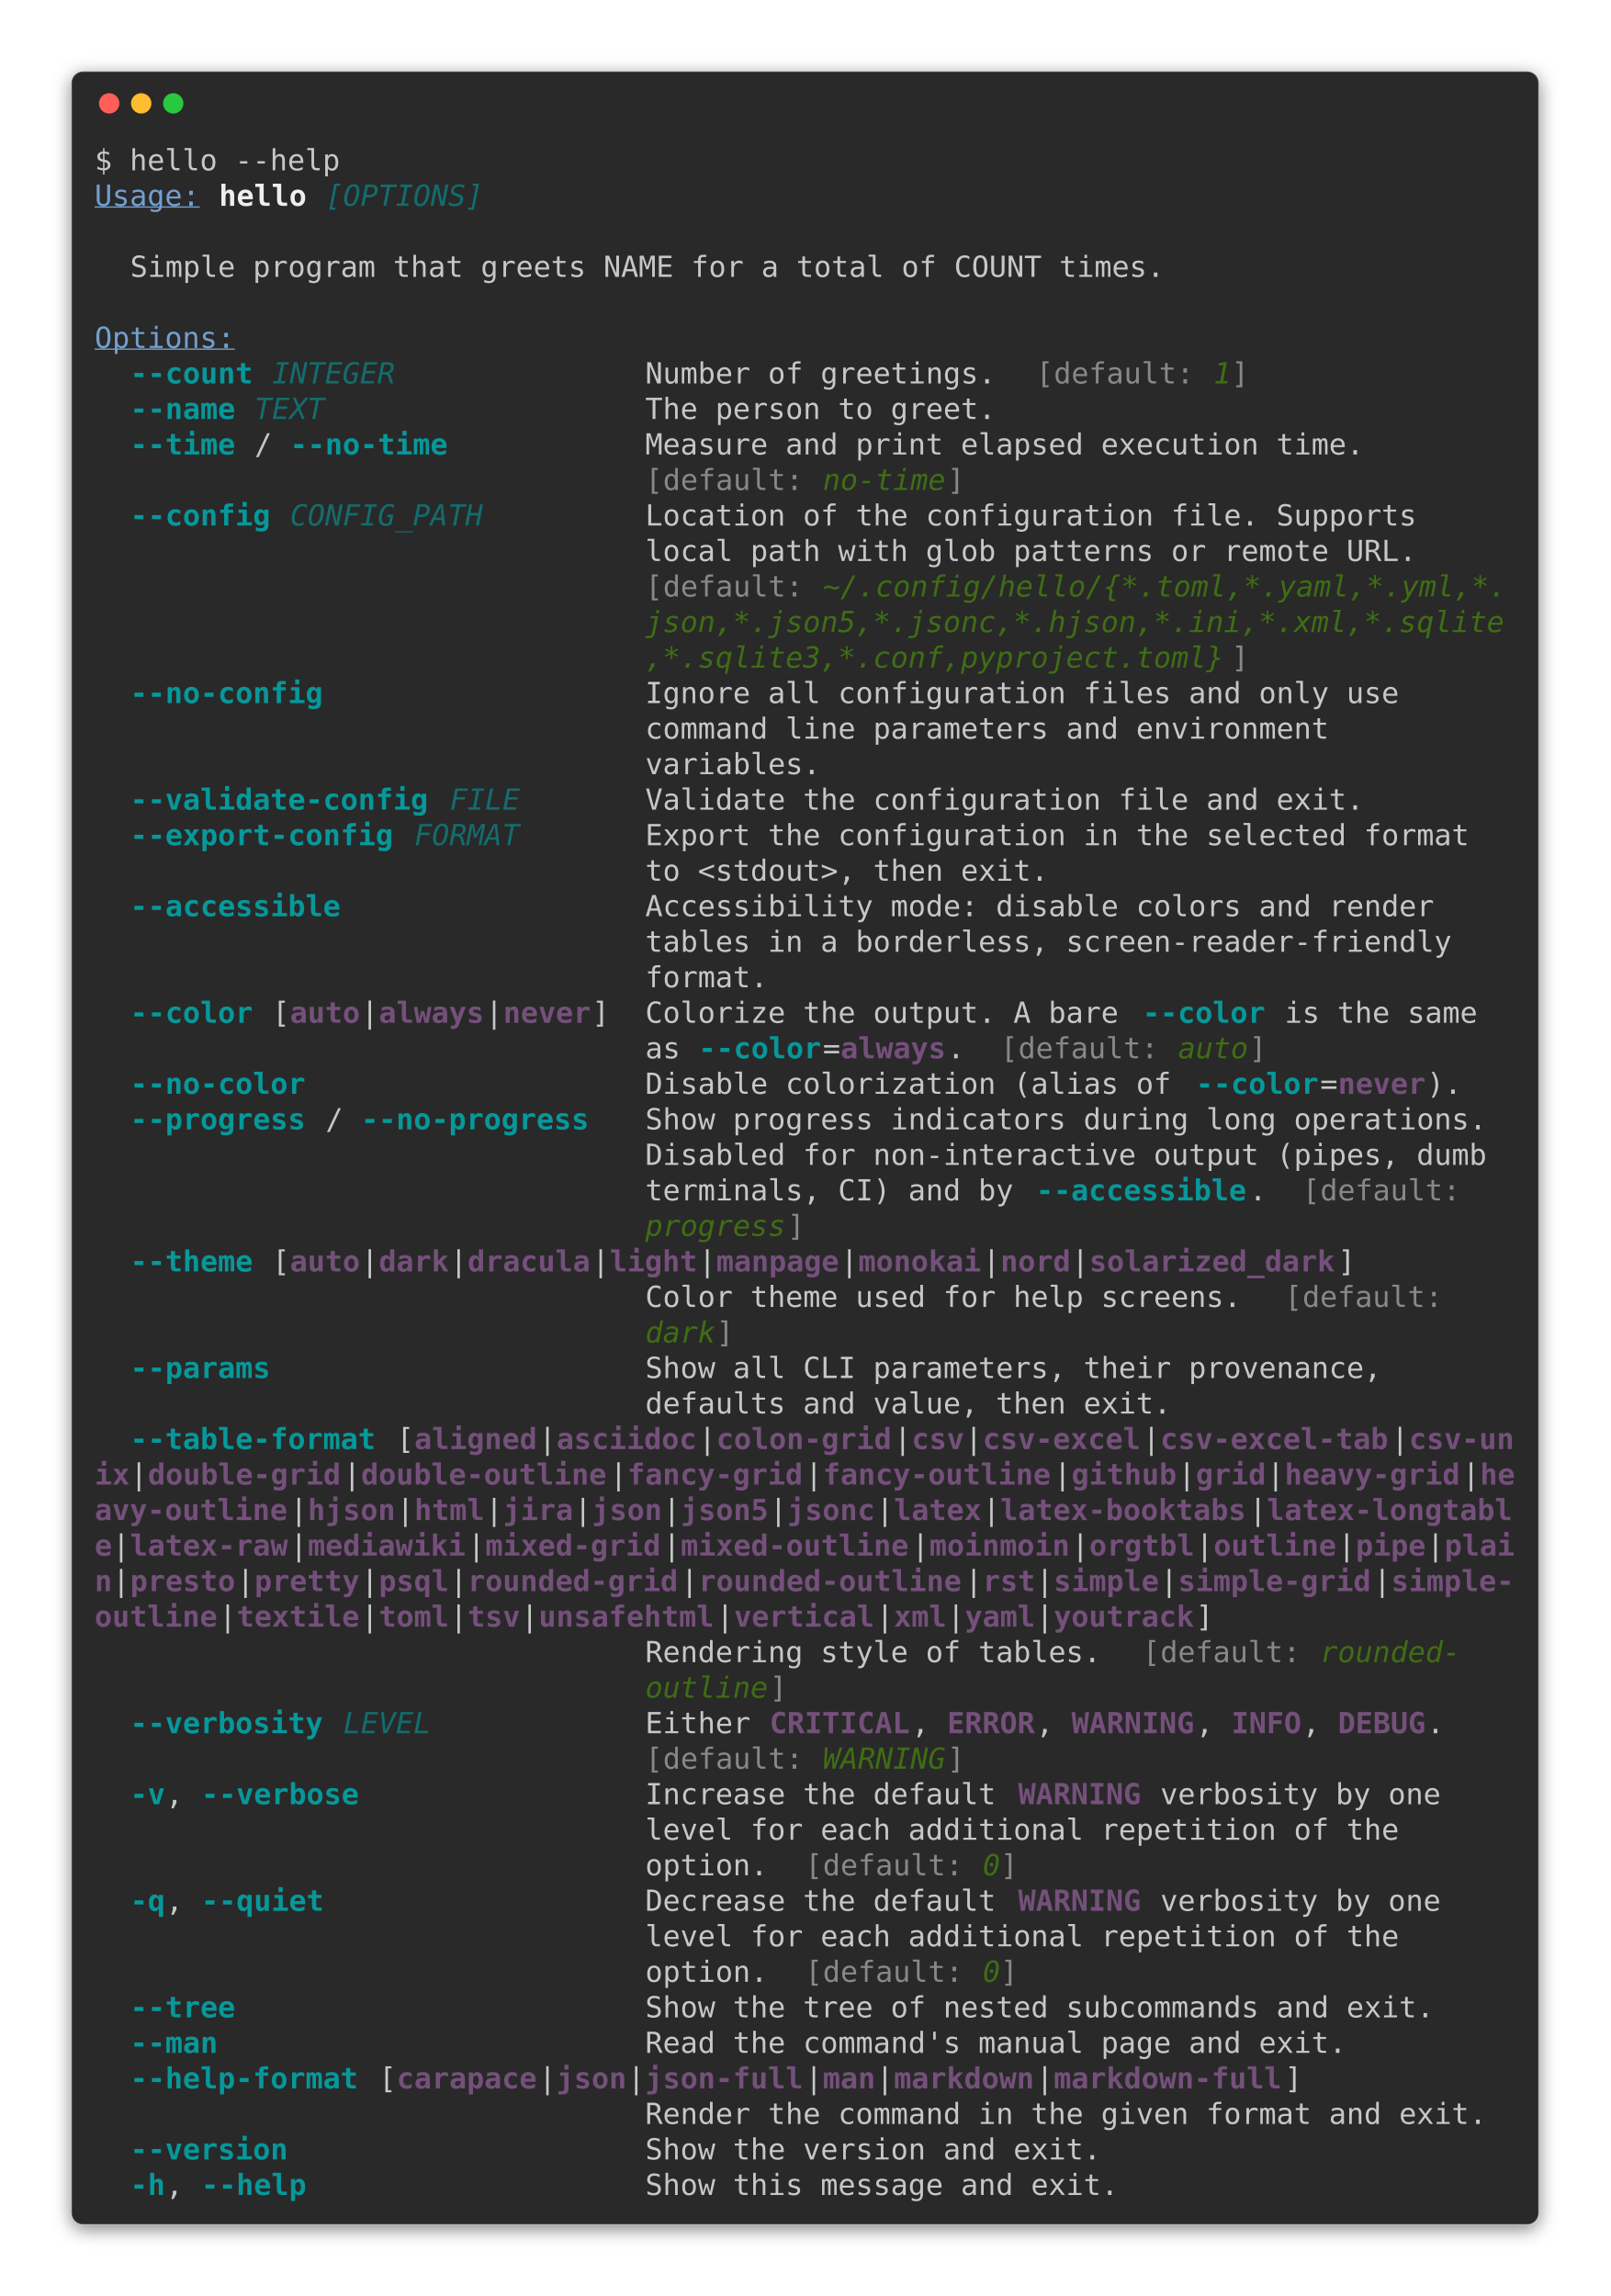
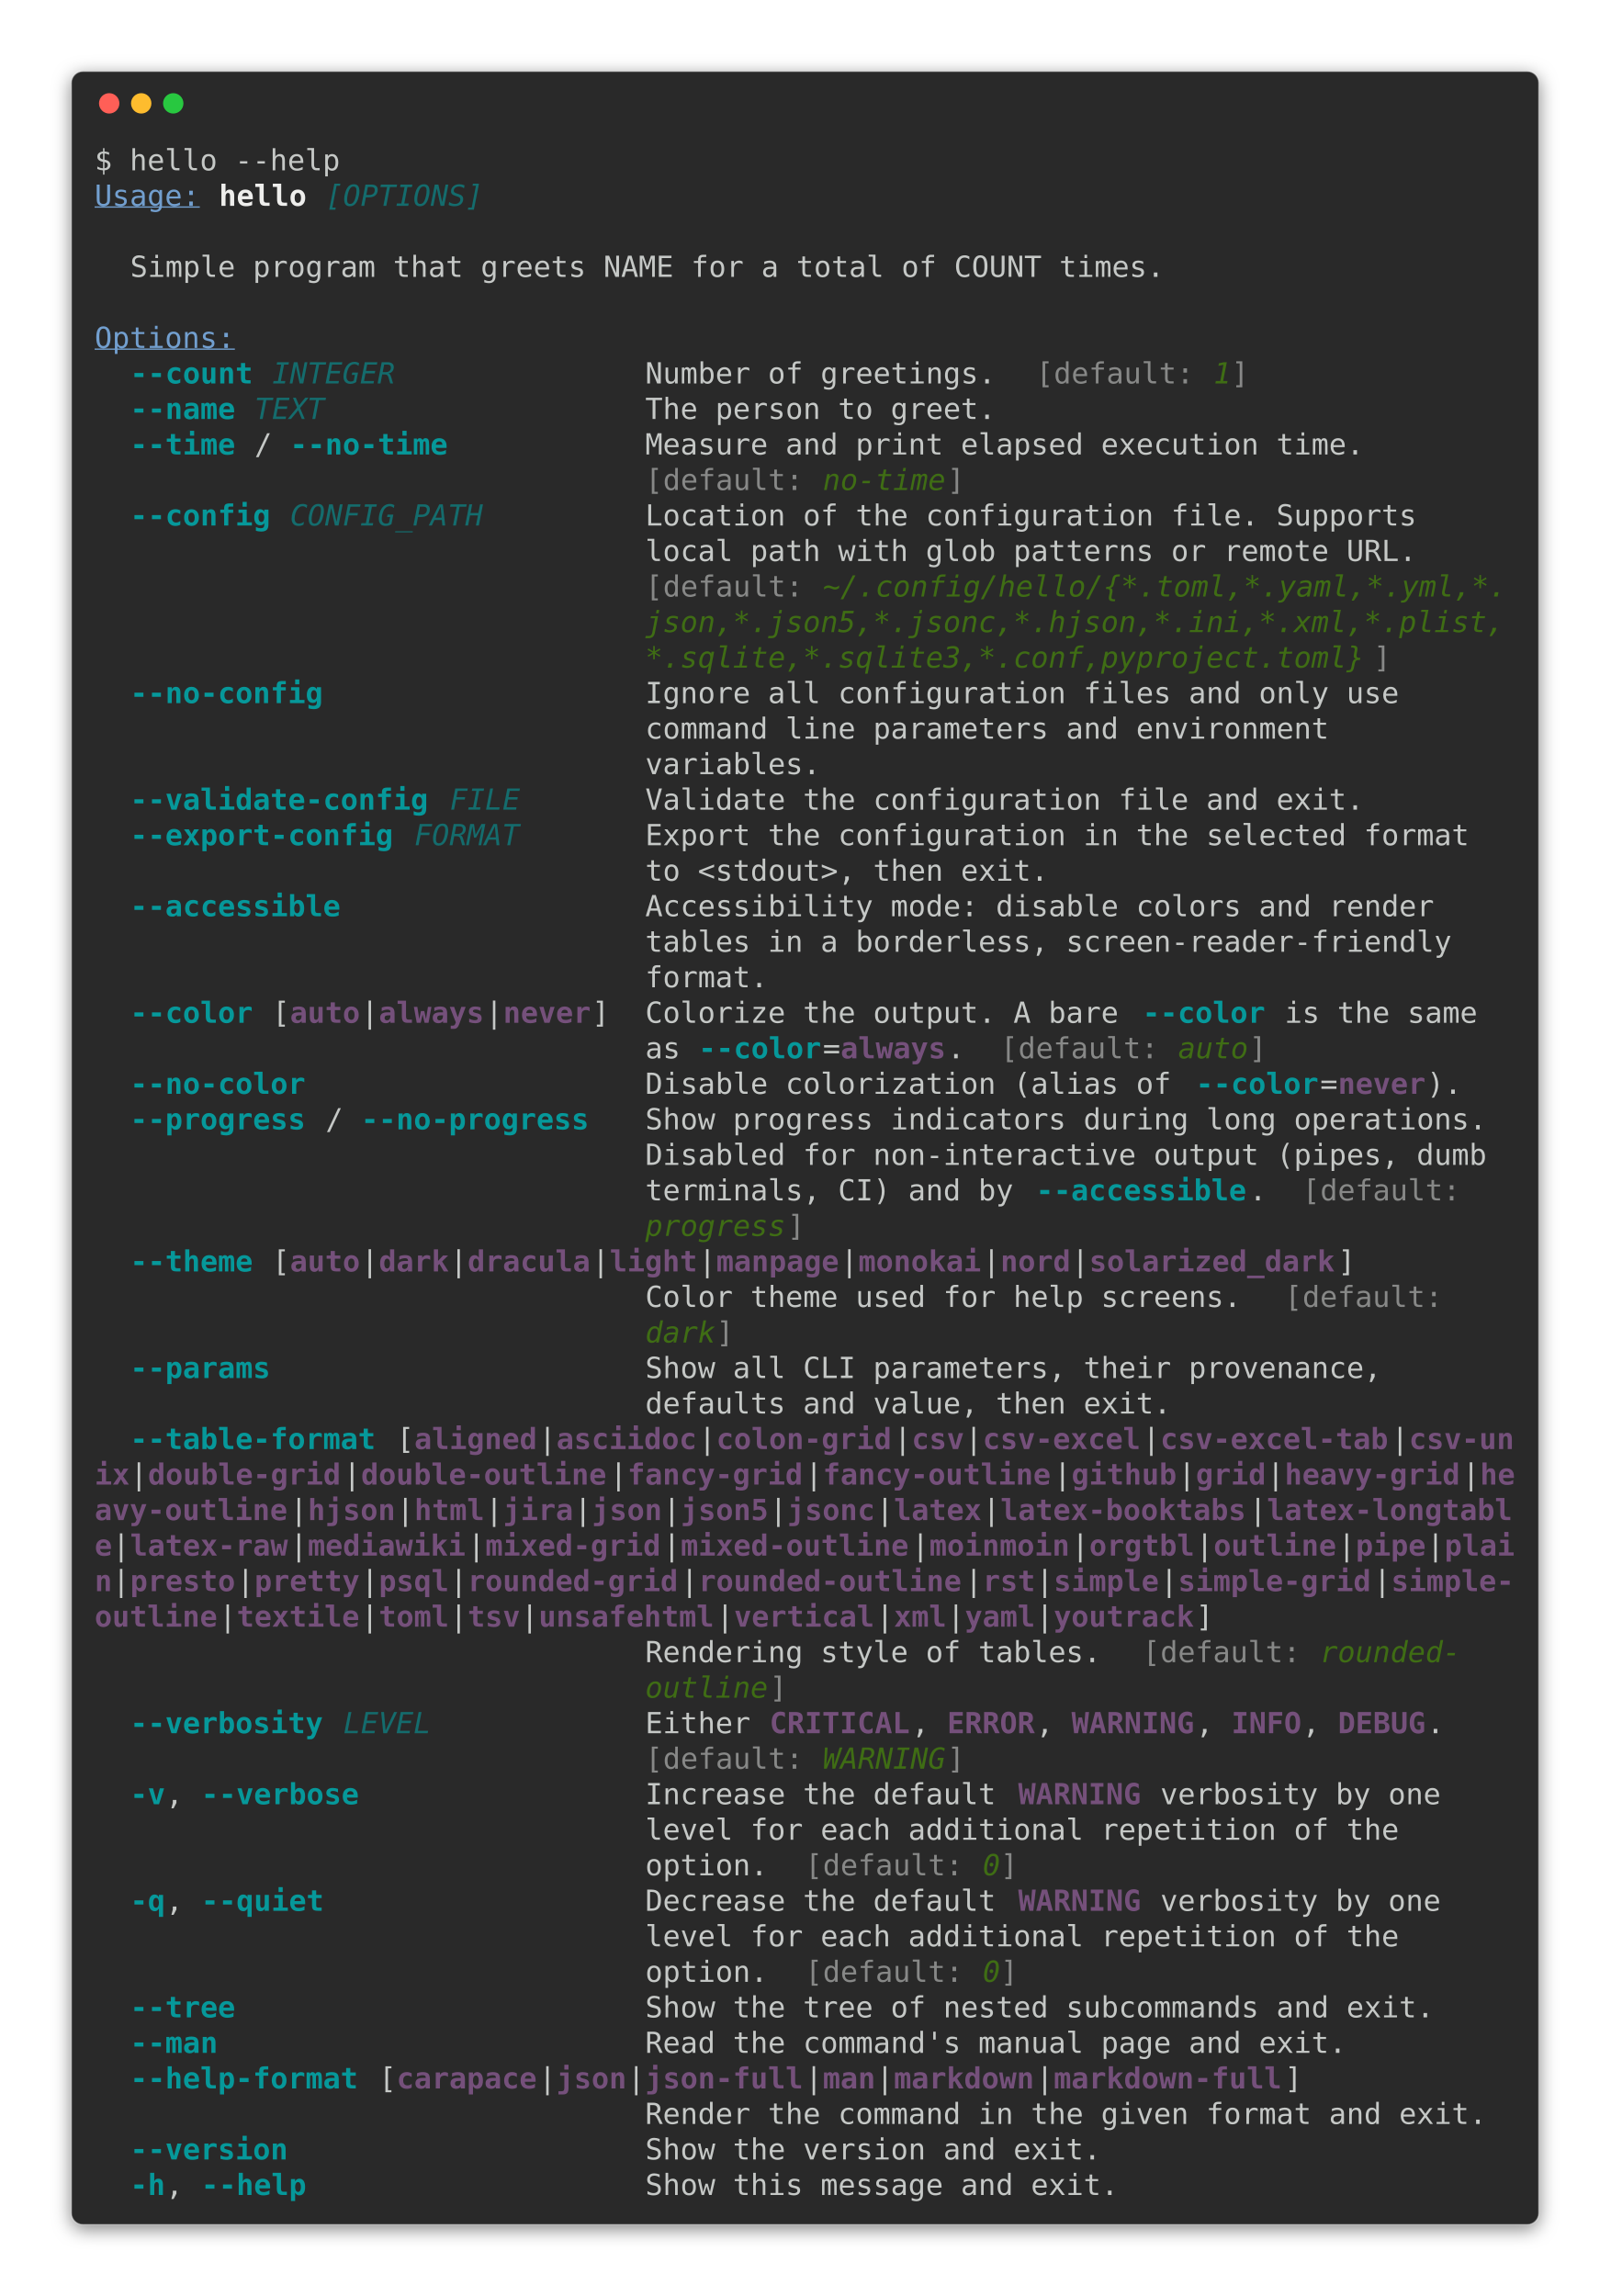
<svg xmlns="http://www.w3.org/2000/svg" viewBox="0 0 1106 1577.2">
  <style>
    .hello-click-extra-screen-matrix {
        font-family: 'Fira Code', 'Cascadia Code', Menlo, Consolas, monospace;
        font-size: 20px;
        line-height: 24.4px;
        font-variant-east-asian: full-width;
    }
    .hello-click-extra-screen-title {
        font-size: 18px;
        font-weight: bold;
        font-family: 'Fira Code', 'Cascadia Code', Menlo, Consolas, monospace;
    }
    .hello-click-extra-screen-r1 { fill: #c5c8c6 }
    .hello-click-extra-screen-r2 { fill: #729fcf;text-decoration: underline }
    .hello-click-extra-screen-r3 { fill: #eeeeec;font-weight: bold }
    .hello-click-extra-screen-r4 { fill: #146c6d;font-style: italic }
    .hello-click-extra-screen-r5 { fill: #06989a;font-weight: bold }
    .hello-click-extra-screen-r6 { fill: #878887 }
    .hello-click-extra-screen-r7 { fill: #3f6d14;font-style: italic }
    .hello-click-extra-screen-r8 { fill: #75507b;font-weight: bold }
</style>
  <defs>
    <clipPath id="hello-click-extra-screen-clip">
      <rect x="65" y="97" width="976" height="1415.2" />
    </clipPath>
    <filter id="hello-click-extra-screen-shadow" x="-50%" y="-50%" width="200%" height="200%">
      <feGaussianBlur in="SourceAlpha" stdDeviation="6" />
      <feOffset dx="0" dy="3" result="cast" />
      <feFlood flood-color="rgba(0,0,0,0.5)" />
      <feComposite in2="cast" operator="in" result="shadow" />
      <feComposite in="shadow" in2="SourceAlpha" operator="out" />
    </filter>
  </defs>
  <rect filter="url(#hello-click-extra-screen-shadow)" x="49" y="49" width="1008" height="1479.2" rx="8" />
  <rect fill="#292929" stroke="rgba(255,255,255,0.35)" stroke-width="1" x="49" y="49" width="1008" height="1479.2" rx="8" />
  <g transform="translate(49, 49)">
    <g transform="translate(26,22)">
      <circle cx="0" cy="0" r="7" fill="#ff5f57" />
      <circle cx="22" cy="0" r="7" fill="#febc2e" />
      <circle cx="44" cy="0" r="7" fill="#28c840" />
    </g>
  </g>
  <g clip-path="url(#hello-click-extra-screen-clip)">
    <g transform="translate(65, 97)">
      <g class="hello-click-extra-screen-matrix" font-family="monospace" font-size="20" fill="#c5c8c6">
        <text class="hello-click-extra-screen-r1" x="0" textLength="170.8" y="20">$ hello --help</text>
        <text class="hello-click-extra-screen-r2" x="0" textLength="73.2" y="44.4">Usage:</text>
        <text class="hello-click-extra-screen-r3" x="85.4" textLength="61" y="44.4">hello</text>
        <text class="hello-click-extra-screen-r4" x="158.6" textLength="109.8" y="44.4">[OPTIONS]</text>
        <text class="hello-click-extra-screen-r1" x="24.4" textLength="719.8" y="93.2">Simple program that greets NAME for a total of COUNT times.</text>
        <text class="hello-click-extra-screen-r2" x="0" textLength="97.6" y="142">Options:</text>
        <text class="hello-click-extra-screen-r5" x="24.4" textLength="85.4" y="166.4">--count</text>
        <text class="hello-click-extra-screen-r4" x="122" textLength="85.4" y="166.4">INTEGER</text>
        <text class="hello-click-extra-screen-r1" x="378.2" textLength="244" y="166.4">Number of greetings.</text>
        <text class="hello-click-extra-screen-r6" x="646.6" textLength="12.2" y="166.4">[</text>
        <text class="hello-click-extra-screen-r6" x="658.8" textLength="97.6" y="166.4">default:</text>
        <text class="hello-click-extra-screen-r7" x="768.6" textLength="12.2" y="166.4">1</text>
        <text class="hello-click-extra-screen-r6" x="780.8" textLength="12.2" y="166.4">]</text>
        <text class="hello-click-extra-screen-r5" x="24.4" textLength="73.2" y="190.8">--name</text>
        <text class="hello-click-extra-screen-r4" x="109.8" textLength="48.8" y="190.8">TEXT</text>
        <text class="hello-click-extra-screen-r1" x="378.2" textLength="244" y="190.8">The person to greet.</text>
        <text class="hello-click-extra-screen-r5" x="24.4" textLength="73.2" y="215.2">--time</text>
        <text class="hello-click-extra-screen-r1" x="109.8" textLength="12.2" y="215.2">/</text>
        <text class="hello-click-extra-screen-r5" x="134.2" textLength="109.8" y="215.2">--no-time</text>
        <text class="hello-click-extra-screen-r1" x="378.2" textLength="500.2" y="215.2">Measure and print elapsed execution time.</text>
        <text class="hello-click-extra-screen-r6" x="378.2" textLength="12.2" y="239.6">[</text>
        <text class="hello-click-extra-screen-r6" x="390.4" textLength="97.6" y="239.6">default:</text>
        <text class="hello-click-extra-screen-r7" x="500.2" textLength="85.4" y="239.6">no-time</text>
        <text class="hello-click-extra-screen-r6" x="585.6" textLength="12.2" y="239.6">]</text>
        <text class="hello-click-extra-screen-r5" x="24.4" textLength="97.6" y="264">--config</text>
        <text class="hello-click-extra-screen-r4" x="134.2" textLength="134.2" y="264">CONFIG_PATH</text>
        <text class="hello-click-extra-screen-r1" x="378.2" textLength="536.8" y="264">Location of the configuration file. Supports</text>
        <text class="hello-click-extra-screen-r1" x="378.2" textLength="536.8" y="288.4">local path with glob patterns or remote URL.</text>
        <text class="hello-click-extra-screen-r6" x="378.2" textLength="12.2" y="312.8">[</text>
        <text class="hello-click-extra-screen-r6" x="390.4" textLength="97.6" y="312.8">default:</text>
        <text class="hello-click-extra-screen-r7" x="500.2" textLength="475.8" y="312.8">~/.config/hello/{*.toml,*.yaml,*.yml,*.</text>
-         <text class="hello-click-extra-screen-r7" x="378.2" textLength="597.8" y="337.2">json,*.json5,*.jsonc,*.hjson,*.ini,*.xml,*.sqlite</text>
-         <text class="hello-click-extra-screen-r7" x="378.2" textLength="402.6" y="361.6">,*.sqlite3,*.conf,pyproject.toml}</text>
-         <text class="hello-click-extra-screen-r6" x="780.8" textLength="12.2" y="361.6">]</text>
+         <text class="hello-click-extra-screen-r7" x="378.2" textLength="597.8" y="337.2">json,*.json5,*.jsonc,*.hjson,*.ini,*.xml,*.plist,</text>
+         <text class="hello-click-extra-screen-r7" x="378.2" textLength="500.2" y="361.6">*.sqlite,*.sqlite3,*.conf,pyproject.toml}</text>
+         <text class="hello-click-extra-screen-r6" x="878.4" textLength="12.2" y="361.6">]</text>
        <text class="hello-click-extra-screen-r5" x="24.4" textLength="134.2" y="386">--no-config</text>
        <text class="hello-click-extra-screen-r1" x="378.2" textLength="524.6" y="386">Ignore all configuration files and only use</text>
        <text class="hello-click-extra-screen-r1" x="378.2" textLength="475.8" y="410.4">command line parameters and environment</text>
        <text class="hello-click-extra-screen-r1" x="378.2" textLength="122" y="434.8">variables.</text>
        <text class="hello-click-extra-screen-r5" x="24.4" textLength="207.4" y="459.2">--validate-config</text>
        <text class="hello-click-extra-screen-r4" x="244" textLength="48.8" y="459.2">FILE</text>
        <text class="hello-click-extra-screen-r1" x="378.2" textLength="500.2" y="459.2">Validate the configuration file and exit.</text>
        <text class="hello-click-extra-screen-r5" x="24.4" textLength="183" y="483.6">--export-config</text>
        <text class="hello-click-extra-screen-r4" x="219.6" textLength="73.2" y="483.6">FORMAT</text>
        <text class="hello-click-extra-screen-r1" x="378.2" textLength="573.4" y="483.6">Export the configuration in the selected format</text>
        <text class="hello-click-extra-screen-r1" x="378.2" textLength="280.6" y="508">to &lt;stdout&gt;, then exit.</text>
        <text class="hello-click-extra-screen-r5" x="24.4" textLength="146.4" y="532.4">--accessible</text>
        <text class="hello-click-extra-screen-r1" x="378.2" textLength="549" y="532.4">Accessibility mode: disable colors and render</text>
        <text class="hello-click-extra-screen-r1" x="378.2" textLength="561.2" y="556.8">tables in a borderless, screen-reader-friendly</text>
        <text class="hello-click-extra-screen-r1" x="378.2" textLength="85.4" y="581.2">format.</text>
        <text class="hello-click-extra-screen-r5" x="24.4" textLength="85.4" y="605.6">--color</text>
        <text class="hello-click-extra-screen-r1" x="122" textLength="12.2" y="605.6">[</text>
        <text class="hello-click-extra-screen-r8" x="134.2" textLength="48.8" y="605.6">auto</text>
        <text class="hello-click-extra-screen-r1" x="183" textLength="12.2" y="605.6">|</text>
        <text class="hello-click-extra-screen-r8" x="195.2" textLength="73.2" y="605.6">always</text>
        <text class="hello-click-extra-screen-r1" x="268.4" textLength="12.2" y="605.6">|</text>
        <text class="hello-click-extra-screen-r8" x="280.6" textLength="61" y="605.6">never</text>
        <text class="hello-click-extra-screen-r1" x="341.6" textLength="12.2" y="605.6">]</text>
        <text class="hello-click-extra-screen-r1" x="378.2" textLength="329.4" y="605.6">Colorize the output. A bare</text>
        <text class="hello-click-extra-screen-r5" x="719.8" textLength="85.4" y="605.6">--color</text>
        <text class="hello-click-extra-screen-r1" x="817.4" textLength="134.2" y="605.6">is the same</text>
        <text class="hello-click-extra-screen-r1" x="378.2" textLength="24.4" y="630">as</text>
        <text class="hello-click-extra-screen-r5" x="414.8" textLength="85.4" y="630">--color</text>
        <text class="hello-click-extra-screen-r1" x="500.2" textLength="12.2" y="630">=</text>
        <text class="hello-click-extra-screen-r8" x="512.4" textLength="73.2" y="630">always</text>
        <text class="hello-click-extra-screen-r1" x="585.6" textLength="12.2" y="630">.</text>
        <text class="hello-click-extra-screen-r6" x="622.2" textLength="12.2" y="630">[</text>
        <text class="hello-click-extra-screen-r6" x="634.4" textLength="97.6" y="630">default:</text>
        <text class="hello-click-extra-screen-r7" x="744.2" textLength="48.8" y="630">auto</text>
        <text class="hello-click-extra-screen-r6" x="793" textLength="12.2" y="630">]</text>
        <text class="hello-click-extra-screen-r5" x="24.4" textLength="122" y="654.4">--no-color</text>
        <text class="hello-click-extra-screen-r1" x="378.2" textLength="366" y="654.4">Disable colorization (alias of</text>
        <text class="hello-click-extra-screen-r5" x="756.4" textLength="85.4" y="654.4">--color</text>
        <text class="hello-click-extra-screen-r1" x="841.8" textLength="12.2" y="654.4">=</text>
        <text class="hello-click-extra-screen-r8" x="854" textLength="61" y="654.4">never</text>
        <text class="hello-click-extra-screen-r1" x="915" textLength="24.4" y="654.4">).</text>
        <text class="hello-click-extra-screen-r5" x="24.4" textLength="122" y="678.8">--progress</text>
        <text class="hello-click-extra-screen-r1" x="158.6" textLength="12.2" y="678.8">/</text>
        <text class="hello-click-extra-screen-r5" x="183" textLength="158.6" y="678.8">--no-progress</text>
        <text class="hello-click-extra-screen-r1" x="378.2" textLength="585.6" y="678.8">Show progress indicators during long operations.</text>
        <text class="hello-click-extra-screen-r1" x="378.2" textLength="585.6" y="703.2">Disabled for non-interactive output (pipes, dumb</text>
        <text class="hello-click-extra-screen-r1" x="378.2" textLength="256.2" y="727.6">terminals, CI) and by</text>
        <text class="hello-click-extra-screen-r5" x="646.6" textLength="146.4" y="727.6">--accessible</text>
        <text class="hello-click-extra-screen-r1" x="793" textLength="12.2" y="727.6">.</text>
        <text class="hello-click-extra-screen-r6" x="829.6" textLength="12.2" y="727.6">[</text>
        <text class="hello-click-extra-screen-r6" x="841.8" textLength="97.6" y="727.6">default:</text>
        <text class="hello-click-extra-screen-r7" x="378.2" textLength="97.6" y="752">progress</text>
        <text class="hello-click-extra-screen-r6" x="475.8" textLength="12.2" y="752">]</text>
        <text class="hello-click-extra-screen-r5" x="24.4" textLength="85.4" y="776.4">--theme</text>
        <text class="hello-click-extra-screen-r1" x="122" textLength="12.2" y="776.4">[</text>
        <text class="hello-click-extra-screen-r8" x="134.2" textLength="48.8" y="776.4">auto</text>
        <text class="hello-click-extra-screen-r1" x="183" textLength="12.2" y="776.4">|</text>
        <text class="hello-click-extra-screen-r8" x="195.2" textLength="48.8" y="776.4">dark</text>
        <text class="hello-click-extra-screen-r1" x="244" textLength="12.2" y="776.4">|</text>
        <text class="hello-click-extra-screen-r8" x="256.2" textLength="85.4" y="776.4">dracula</text>
        <text class="hello-click-extra-screen-r1" x="341.6" textLength="12.2" y="776.4">|</text>
        <text class="hello-click-extra-screen-r8" x="353.8" textLength="61" y="776.4">light</text>
        <text class="hello-click-extra-screen-r1" x="414.8" textLength="12.2" y="776.4">|</text>
        <text class="hello-click-extra-screen-r8" x="427" textLength="85.4" y="776.4">manpage</text>
        <text class="hello-click-extra-screen-r1" x="512.4" textLength="12.2" y="776.4">|</text>
        <text class="hello-click-extra-screen-r8" x="524.6" textLength="85.4" y="776.4">monokai</text>
        <text class="hello-click-extra-screen-r1" x="610" textLength="12.2" y="776.4">|</text>
        <text class="hello-click-extra-screen-r8" x="622.2" textLength="48.8" y="776.4">nord</text>
        <text class="hello-click-extra-screen-r1" x="671" textLength="12.2" y="776.4">|</text>
        <text class="hello-click-extra-screen-r8" x="683.2" textLength="170.8" y="776.4">solarized_dark</text>
        <text class="hello-click-extra-screen-r1" x="854" textLength="12.2" y="776.4">]</text>
        <text class="hello-click-extra-screen-r1" x="378.2" textLength="414.8" y="800.8">Color theme used for help screens.</text>
        <text class="hello-click-extra-screen-r6" x="817.4" textLength="12.2" y="800.8">[</text>
        <text class="hello-click-extra-screen-r6" x="829.6" textLength="97.6" y="800.8">default:</text>
        <text class="hello-click-extra-screen-r7" x="378.2" textLength="48.8" y="825.2">dark</text>
        <text class="hello-click-extra-screen-r6" x="427" textLength="12.2" y="825.2">]</text>
        <text class="hello-click-extra-screen-r5" x="24.4" textLength="97.6" y="849.6">--params</text>
        <text class="hello-click-extra-screen-r1" x="378.2" textLength="512.4" y="849.6">Show all CLI parameters, their provenance,</text>
        <text class="hello-click-extra-screen-r1" x="378.2" textLength="366" y="874">defaults and value, then exit.</text>
        <text class="hello-click-extra-screen-r5" x="24.4" textLength="170.8" y="898.4">--table-format</text>
        <text class="hello-click-extra-screen-r1" x="207.4" textLength="12.2" y="898.4">[</text>
        <text class="hello-click-extra-screen-r8" x="219.6" textLength="85.4" y="898.4">aligned</text>
        <text class="hello-click-extra-screen-r1" x="305" textLength="12.2" y="898.4">|</text>
        <text class="hello-click-extra-screen-r8" x="317.2" textLength="97.6" y="898.4">asciidoc</text>
        <text class="hello-click-extra-screen-r1" x="414.8" textLength="12.2" y="898.4">|</text>
        <text class="hello-click-extra-screen-r8" x="427" textLength="122" y="898.4">colon-grid</text>
        <text class="hello-click-extra-screen-r1" x="549" textLength="12.2" y="898.4">|</text>
        <text class="hello-click-extra-screen-r8" x="561.2" textLength="36.6" y="898.4">csv</text>
        <text class="hello-click-extra-screen-r1" x="597.8" textLength="12.2" y="898.4">|</text>
        <text class="hello-click-extra-screen-r8" x="610" textLength="109.8" y="898.4">csv-excel</text>
        <text class="hello-click-extra-screen-r1" x="719.8" textLength="12.2" y="898.4">|</text>
        <text class="hello-click-extra-screen-r8" x="732" textLength="158.6" y="898.4">csv-excel-tab</text>
        <text class="hello-click-extra-screen-r1" x="890.6" textLength="12.2" y="898.4">|</text>
        <text class="hello-click-extra-screen-r8" x="902.8" textLength="73.2" y="898.4">csv-un</text>
        <text class="hello-click-extra-screen-r8" x="0" textLength="24.4" y="922.8">ix</text>
        <text class="hello-click-extra-screen-r1" x="24.4" textLength="12.2" y="922.8">|</text>
        <text class="hello-click-extra-screen-r8" x="36.6" textLength="134.2" y="922.8">double-grid</text>
        <text class="hello-click-extra-screen-r1" x="170.8" textLength="12.2" y="922.8">|</text>
        <text class="hello-click-extra-screen-r8" x="183" textLength="170.8" y="922.8">double-outline</text>
        <text class="hello-click-extra-screen-r1" x="353.8" textLength="12.2" y="922.8">|</text>
        <text class="hello-click-extra-screen-r8" x="366" textLength="122" y="922.8">fancy-grid</text>
        <text class="hello-click-extra-screen-r1" x="488" textLength="12.2" y="922.8">|</text>
        <text class="hello-click-extra-screen-r8" x="500.2" textLength="158.6" y="922.8">fancy-outline</text>
        <text class="hello-click-extra-screen-r1" x="658.8" textLength="12.2" y="922.8">|</text>
        <text class="hello-click-extra-screen-r8" x="671" textLength="73.2" y="922.8">github</text>
        <text class="hello-click-extra-screen-r1" x="744.2" textLength="12.2" y="922.8">|</text>
        <text class="hello-click-extra-screen-r8" x="756.4" textLength="48.8" y="922.8">grid</text>
        <text class="hello-click-extra-screen-r1" x="805.2" textLength="12.2" y="922.8">|</text>
        <text class="hello-click-extra-screen-r8" x="817.4" textLength="122" y="922.8">heavy-grid</text>
        <text class="hello-click-extra-screen-r1" x="939.4" textLength="12.2" y="922.8">|</text>
        <text class="hello-click-extra-screen-r8" x="951.6" textLength="24.4" y="922.8">he</text>
        <text class="hello-click-extra-screen-r8" x="0" textLength="134.2" y="947.2">avy-outline</text>
        <text class="hello-click-extra-screen-r1" x="134.2" textLength="12.2" y="947.2">|</text>
        <text class="hello-click-extra-screen-r8" x="146.4" textLength="61" y="947.2">hjson</text>
        <text class="hello-click-extra-screen-r1" x="207.4" textLength="12.2" y="947.2">|</text>
        <text class="hello-click-extra-screen-r8" x="219.6" textLength="48.8" y="947.2">html</text>
        <text class="hello-click-extra-screen-r1" x="268.4" textLength="12.2" y="947.2">|</text>
        <text class="hello-click-extra-screen-r8" x="280.6" textLength="48.8" y="947.2">jira</text>
        <text class="hello-click-extra-screen-r1" x="329.4" textLength="12.2" y="947.2">|</text>
        <text class="hello-click-extra-screen-r8" x="341.6" textLength="48.8" y="947.2">json</text>
        <text class="hello-click-extra-screen-r1" x="390.4" textLength="12.2" y="947.2">|</text>
        <text class="hello-click-extra-screen-r8" x="402.6" textLength="61" y="947.2">json5</text>
        <text class="hello-click-extra-screen-r1" x="463.6" textLength="12.2" y="947.2">|</text>
        <text class="hello-click-extra-screen-r8" x="475.8" textLength="61" y="947.2">jsonc</text>
        <text class="hello-click-extra-screen-r1" x="536.8" textLength="12.2" y="947.2">|</text>
        <text class="hello-click-extra-screen-r8" x="549" textLength="61" y="947.2">latex</text>
        <text class="hello-click-extra-screen-r1" x="610" textLength="12.2" y="947.2">|</text>
        <text class="hello-click-extra-screen-r8" x="622.2" textLength="170.8" y="947.2">latex-booktabs</text>
        <text class="hello-click-extra-screen-r1" x="793" textLength="12.2" y="947.2">|</text>
        <text class="hello-click-extra-screen-r8" x="805.2" textLength="170.8" y="947.2">latex-longtabl</text>
        <text class="hello-click-extra-screen-r8" x="0" textLength="12.2" y="971.6">e</text>
        <text class="hello-click-extra-screen-r1" x="12.2" textLength="12.2" y="971.6">|</text>
        <text class="hello-click-extra-screen-r8" x="24.4" textLength="109.8" y="971.6">latex-raw</text>
        <text class="hello-click-extra-screen-r1" x="134.2" textLength="12.2" y="971.6">|</text>
        <text class="hello-click-extra-screen-r8" x="146.4" textLength="109.8" y="971.6">mediawiki</text>
        <text class="hello-click-extra-screen-r1" x="256.2" textLength="12.2" y="971.6">|</text>
        <text class="hello-click-extra-screen-r8" x="268.4" textLength="122" y="971.6">mixed-grid</text>
        <text class="hello-click-extra-screen-r1" x="390.4" textLength="12.2" y="971.6">|</text>
        <text class="hello-click-extra-screen-r8" x="402.6" textLength="158.6" y="971.6">mixed-outline</text>
        <text class="hello-click-extra-screen-r1" x="561.2" textLength="12.2" y="971.6">|</text>
        <text class="hello-click-extra-screen-r8" x="573.4" textLength="97.6" y="971.6">moinmoin</text>
        <text class="hello-click-extra-screen-r1" x="671" textLength="12.2" y="971.6">|</text>
        <text class="hello-click-extra-screen-r8" x="683.2" textLength="73.2" y="971.6">orgtbl</text>
        <text class="hello-click-extra-screen-r1" x="756.4" textLength="12.2" y="971.6">|</text>
        <text class="hello-click-extra-screen-r8" x="768.6" textLength="85.4" y="971.6">outline</text>
        <text class="hello-click-extra-screen-r1" x="854" textLength="12.2" y="971.6">|</text>
        <text class="hello-click-extra-screen-r8" x="866.2" textLength="48.8" y="971.6">pipe</text>
        <text class="hello-click-extra-screen-r1" x="915" textLength="12.2" y="971.6">|</text>
        <text class="hello-click-extra-screen-r8" x="927.2" textLength="48.8" y="971.6">plai</text>
        <text class="hello-click-extra-screen-r8" x="0" textLength="12.2" y="996">n</text>
        <text class="hello-click-extra-screen-r1" x="12.2" textLength="12.2" y="996">|</text>
        <text class="hello-click-extra-screen-r8" x="24.4" textLength="73.2" y="996">presto</text>
        <text class="hello-click-extra-screen-r1" x="97.6" textLength="12.2" y="996">|</text>
        <text class="hello-click-extra-screen-r8" x="109.8" textLength="73.2" y="996">pretty</text>
        <text class="hello-click-extra-screen-r1" x="183" textLength="12.2" y="996">|</text>
        <text class="hello-click-extra-screen-r8" x="195.2" textLength="48.8" y="996">psql</text>
        <text class="hello-click-extra-screen-r1" x="244" textLength="12.2" y="996">|</text>
        <text class="hello-click-extra-screen-r8" x="256.2" textLength="146.4" y="996">rounded-grid</text>
        <text class="hello-click-extra-screen-r1" x="402.6" textLength="12.2" y="996">|</text>
        <text class="hello-click-extra-screen-r8" x="414.8" textLength="183" y="996">rounded-outline</text>
        <text class="hello-click-extra-screen-r1" x="597.8" textLength="12.2" y="996">|</text>
        <text class="hello-click-extra-screen-r8" x="610" textLength="36.6" y="996">rst</text>
        <text class="hello-click-extra-screen-r1" x="646.6" textLength="12.2" y="996">|</text>
        <text class="hello-click-extra-screen-r8" x="658.8" textLength="73.2" y="996">simple</text>
        <text class="hello-click-extra-screen-r1" x="732" textLength="12.2" y="996">|</text>
        <text class="hello-click-extra-screen-r8" x="744.2" textLength="134.2" y="996">simple-grid</text>
        <text class="hello-click-extra-screen-r1" x="878.4" textLength="12.2" y="996">|</text>
        <text class="hello-click-extra-screen-r8" x="890.6" textLength="85.4" y="996">simple-</text>
        <text class="hello-click-extra-screen-r8" x="0" textLength="85.4" y="1020.4">outline</text>
        <text class="hello-click-extra-screen-r1" x="85.4" textLength="12.2" y="1020.4">|</text>
        <text class="hello-click-extra-screen-r8" x="97.6" textLength="85.4" y="1020.4">textile</text>
        <text class="hello-click-extra-screen-r1" x="183" textLength="12.2" y="1020.4">|</text>
        <text class="hello-click-extra-screen-r8" x="195.2" textLength="48.8" y="1020.4">toml</text>
        <text class="hello-click-extra-screen-r1" x="244" textLength="12.2" y="1020.4">|</text>
        <text class="hello-click-extra-screen-r8" x="256.2" textLength="36.6" y="1020.4">tsv</text>
        <text class="hello-click-extra-screen-r1" x="292.8" textLength="12.2" y="1020.4">|</text>
        <text class="hello-click-extra-screen-r8" x="305" textLength="122" y="1020.4">unsafehtml</text>
        <text class="hello-click-extra-screen-r1" x="427" textLength="12.2" y="1020.4">|</text>
        <text class="hello-click-extra-screen-r8" x="439.2" textLength="97.6" y="1020.4">vertical</text>
        <text class="hello-click-extra-screen-r1" x="536.8" textLength="12.2" y="1020.4">|</text>
        <text class="hello-click-extra-screen-r8" x="549" textLength="36.6" y="1020.4">xml</text>
        <text class="hello-click-extra-screen-r1" x="585.6" textLength="12.2" y="1020.4">|</text>
        <text class="hello-click-extra-screen-r8" x="597.8" textLength="48.8" y="1020.4">yaml</text>
        <text class="hello-click-extra-screen-r1" x="646.6" textLength="12.2" y="1020.4">|</text>
        <text class="hello-click-extra-screen-r8" x="658.8" textLength="97.6" y="1020.4">youtrack</text>
        <text class="hello-click-extra-screen-r1" x="756.4" textLength="12.2" y="1020.4">]</text>
        <text class="hello-click-extra-screen-r1" x="378.2" textLength="317.2" y="1044.8">Rendering style of tables.</text>
        <text class="hello-click-extra-screen-r6" x="719.8" textLength="12.2" y="1044.8">[</text>
        <text class="hello-click-extra-screen-r6" x="732" textLength="97.6" y="1044.8">default:</text>
        <text class="hello-click-extra-screen-r7" x="841.8" textLength="97.6" y="1044.8">rounded-</text>
        <text class="hello-click-extra-screen-r7" x="378.2" textLength="85.4" y="1069.2">outline</text>
        <text class="hello-click-extra-screen-r6" x="463.6" textLength="12.2" y="1069.2">]</text>
        <text class="hello-click-extra-screen-r5" x="24.4" textLength="134.2" y="1093.6">--verbosity</text>
        <text class="hello-click-extra-screen-r4" x="170.8" textLength="61" y="1093.6">LEVEL</text>
        <text class="hello-click-extra-screen-r1" x="378.2" textLength="73.2" y="1093.6">Either</text>
        <text class="hello-click-extra-screen-r8" x="463.6" textLength="97.6" y="1093.6">CRITICAL</text>
        <text class="hello-click-extra-screen-r1" x="561.2" textLength="12.2" y="1093.6">,</text>
        <text class="hello-click-extra-screen-r8" x="585.6" textLength="61" y="1093.6">ERROR</text>
        <text class="hello-click-extra-screen-r1" x="646.6" textLength="12.2" y="1093.6">,</text>
        <text class="hello-click-extra-screen-r8" x="671" textLength="85.4" y="1093.6">WARNING</text>
        <text class="hello-click-extra-screen-r1" x="756.4" textLength="12.2" y="1093.6">,</text>
        <text class="hello-click-extra-screen-r8" x="780.8" textLength="48.8" y="1093.6">INFO</text>
        <text class="hello-click-extra-screen-r1" x="829.6" textLength="12.2" y="1093.6">,</text>
        <text class="hello-click-extra-screen-r8" x="854" textLength="61" y="1093.6">DEBUG</text>
        <text class="hello-click-extra-screen-r1" x="915" textLength="12.2" y="1093.6">.</text>
        <text class="hello-click-extra-screen-r6" x="378.2" textLength="12.2" y="1118">[</text>
        <text class="hello-click-extra-screen-r6" x="390.4" textLength="97.6" y="1118">default:</text>
        <text class="hello-click-extra-screen-r7" x="500.2" textLength="85.4" y="1118">WARNING</text>
        <text class="hello-click-extra-screen-r6" x="585.6" textLength="12.2" y="1118">]</text>
        <text class="hello-click-extra-screen-r5" x="24.4" textLength="24.4" y="1142.4">-v</text>
        <text class="hello-click-extra-screen-r1" x="48.8" textLength="12.2" y="1142.4">,</text>
        <text class="hello-click-extra-screen-r5" x="73.2" textLength="109.8" y="1142.4">--verbose</text>
        <text class="hello-click-extra-screen-r1" x="378.2" textLength="244" y="1142.4">Increase the default</text>
        <text class="hello-click-extra-screen-r8" x="634.4" textLength="85.4" y="1142.4">WARNING</text>
        <text class="hello-click-extra-screen-r1" x="732" textLength="195.2" y="1142.4">verbosity by one</text>
        <text class="hello-click-extra-screen-r1" x="378.2" textLength="524.6" y="1166.8">level for each additional repetition of the</text>
        <text class="hello-click-extra-screen-r1" x="378.2" textLength="85.4" y="1191.2">option.</text>
        <text class="hello-click-extra-screen-r6" x="488" textLength="12.2" y="1191.2">[</text>
        <text class="hello-click-extra-screen-r6" x="500.2" textLength="97.6" y="1191.2">default:</text>
        <text class="hello-click-extra-screen-r7" x="610" textLength="12.2" y="1191.2">0</text>
        <text class="hello-click-extra-screen-r6" x="622.2" textLength="12.2" y="1191.2">]</text>
        <text class="hello-click-extra-screen-r5" x="24.4" textLength="24.4" y="1215.6">-q</text>
        <text class="hello-click-extra-screen-r1" x="48.8" textLength="12.2" y="1215.6">,</text>
        <text class="hello-click-extra-screen-r5" x="73.2" textLength="85.4" y="1215.6">--quiet</text>
        <text class="hello-click-extra-screen-r1" x="378.2" textLength="244" y="1215.6">Decrease the default</text>
        <text class="hello-click-extra-screen-r8" x="634.4" textLength="85.4" y="1215.6">WARNING</text>
        <text class="hello-click-extra-screen-r1" x="732" textLength="195.2" y="1215.6">verbosity by one</text>
        <text class="hello-click-extra-screen-r1" x="378.2" textLength="524.6" y="1240">level for each additional repetition of the</text>
        <text class="hello-click-extra-screen-r1" x="378.2" textLength="85.4" y="1264.4">option.</text>
        <text class="hello-click-extra-screen-r6" x="488" textLength="12.2" y="1264.4">[</text>
        <text class="hello-click-extra-screen-r6" x="500.2" textLength="97.6" y="1264.4">default:</text>
        <text class="hello-click-extra-screen-r7" x="610" textLength="12.2" y="1264.4">0</text>
        <text class="hello-click-extra-screen-r6" x="622.2" textLength="12.2" y="1264.4">]</text>
        <text class="hello-click-extra-screen-r5" x="24.4" textLength="73.2" y="1288.8">--tree</text>
        <text class="hello-click-extra-screen-r1" x="378.2" textLength="549" y="1288.8">Show the tree of nested subcommands and exit.</text>
        <text class="hello-click-extra-screen-r5" x="24.4" textLength="61" y="1313.2">--man</text>
        <text class="hello-click-extra-screen-r1" x="378.2" textLength="488" y="1313.2">Read the command's manual page and exit.</text>
        <text class="hello-click-extra-screen-r5" x="24.4" textLength="158.6" y="1337.6">--help-format</text>
        <text class="hello-click-extra-screen-r1" x="195.2" textLength="12.2" y="1337.6">[</text>
        <text class="hello-click-extra-screen-r8" x="207.4" textLength="97.6" y="1337.6">carapace</text>
        <text class="hello-click-extra-screen-r1" x="305" textLength="12.2" y="1337.6">|</text>
        <text class="hello-click-extra-screen-r8" x="317.2" textLength="48.8" y="1337.6">json</text>
        <text class="hello-click-extra-screen-r1" x="366" textLength="12.2" y="1337.6">|</text>
        <text class="hello-click-extra-screen-r8" x="378.2" textLength="109.8" y="1337.6">json-full</text>
        <text class="hello-click-extra-screen-r1" x="488" textLength="12.2" y="1337.6">|</text>
        <text class="hello-click-extra-screen-r8" x="500.2" textLength="36.6" y="1337.6">man</text>
        <text class="hello-click-extra-screen-r1" x="536.8" textLength="12.2" y="1337.6">|</text>
        <text class="hello-click-extra-screen-r8" x="549" textLength="97.6" y="1337.6">markdown</text>
        <text class="hello-click-extra-screen-r1" x="646.6" textLength="12.2" y="1337.6">|</text>
        <text class="hello-click-extra-screen-r8" x="658.8" textLength="158.6" y="1337.6">markdown-full</text>
        <text class="hello-click-extra-screen-r1" x="817.4" textLength="12.2" y="1337.6">]</text>
        <text class="hello-click-extra-screen-r1" x="378.2" textLength="585.6" y="1362">Render the command in the given format and exit.</text>
        <text class="hello-click-extra-screen-r5" x="24.4" textLength="109.8" y="1386.4">--version</text>
        <text class="hello-click-extra-screen-r1" x="378.2" textLength="317.2" y="1386.4">Show the version and exit.</text>
        <text class="hello-click-extra-screen-r5" x="24.4" textLength="24.4" y="1410.8">-h</text>
        <text class="hello-click-extra-screen-r1" x="48.8" textLength="12.2" y="1410.8">,</text>
        <text class="hello-click-extra-screen-r5" x="73.2" textLength="73.2" y="1410.8">--help</text>
        <text class="hello-click-extra-screen-r1" x="378.2" textLength="329.4" y="1410.8">Show this message and exit.</text>
      </g>
    </g>
  </g>
</svg>
